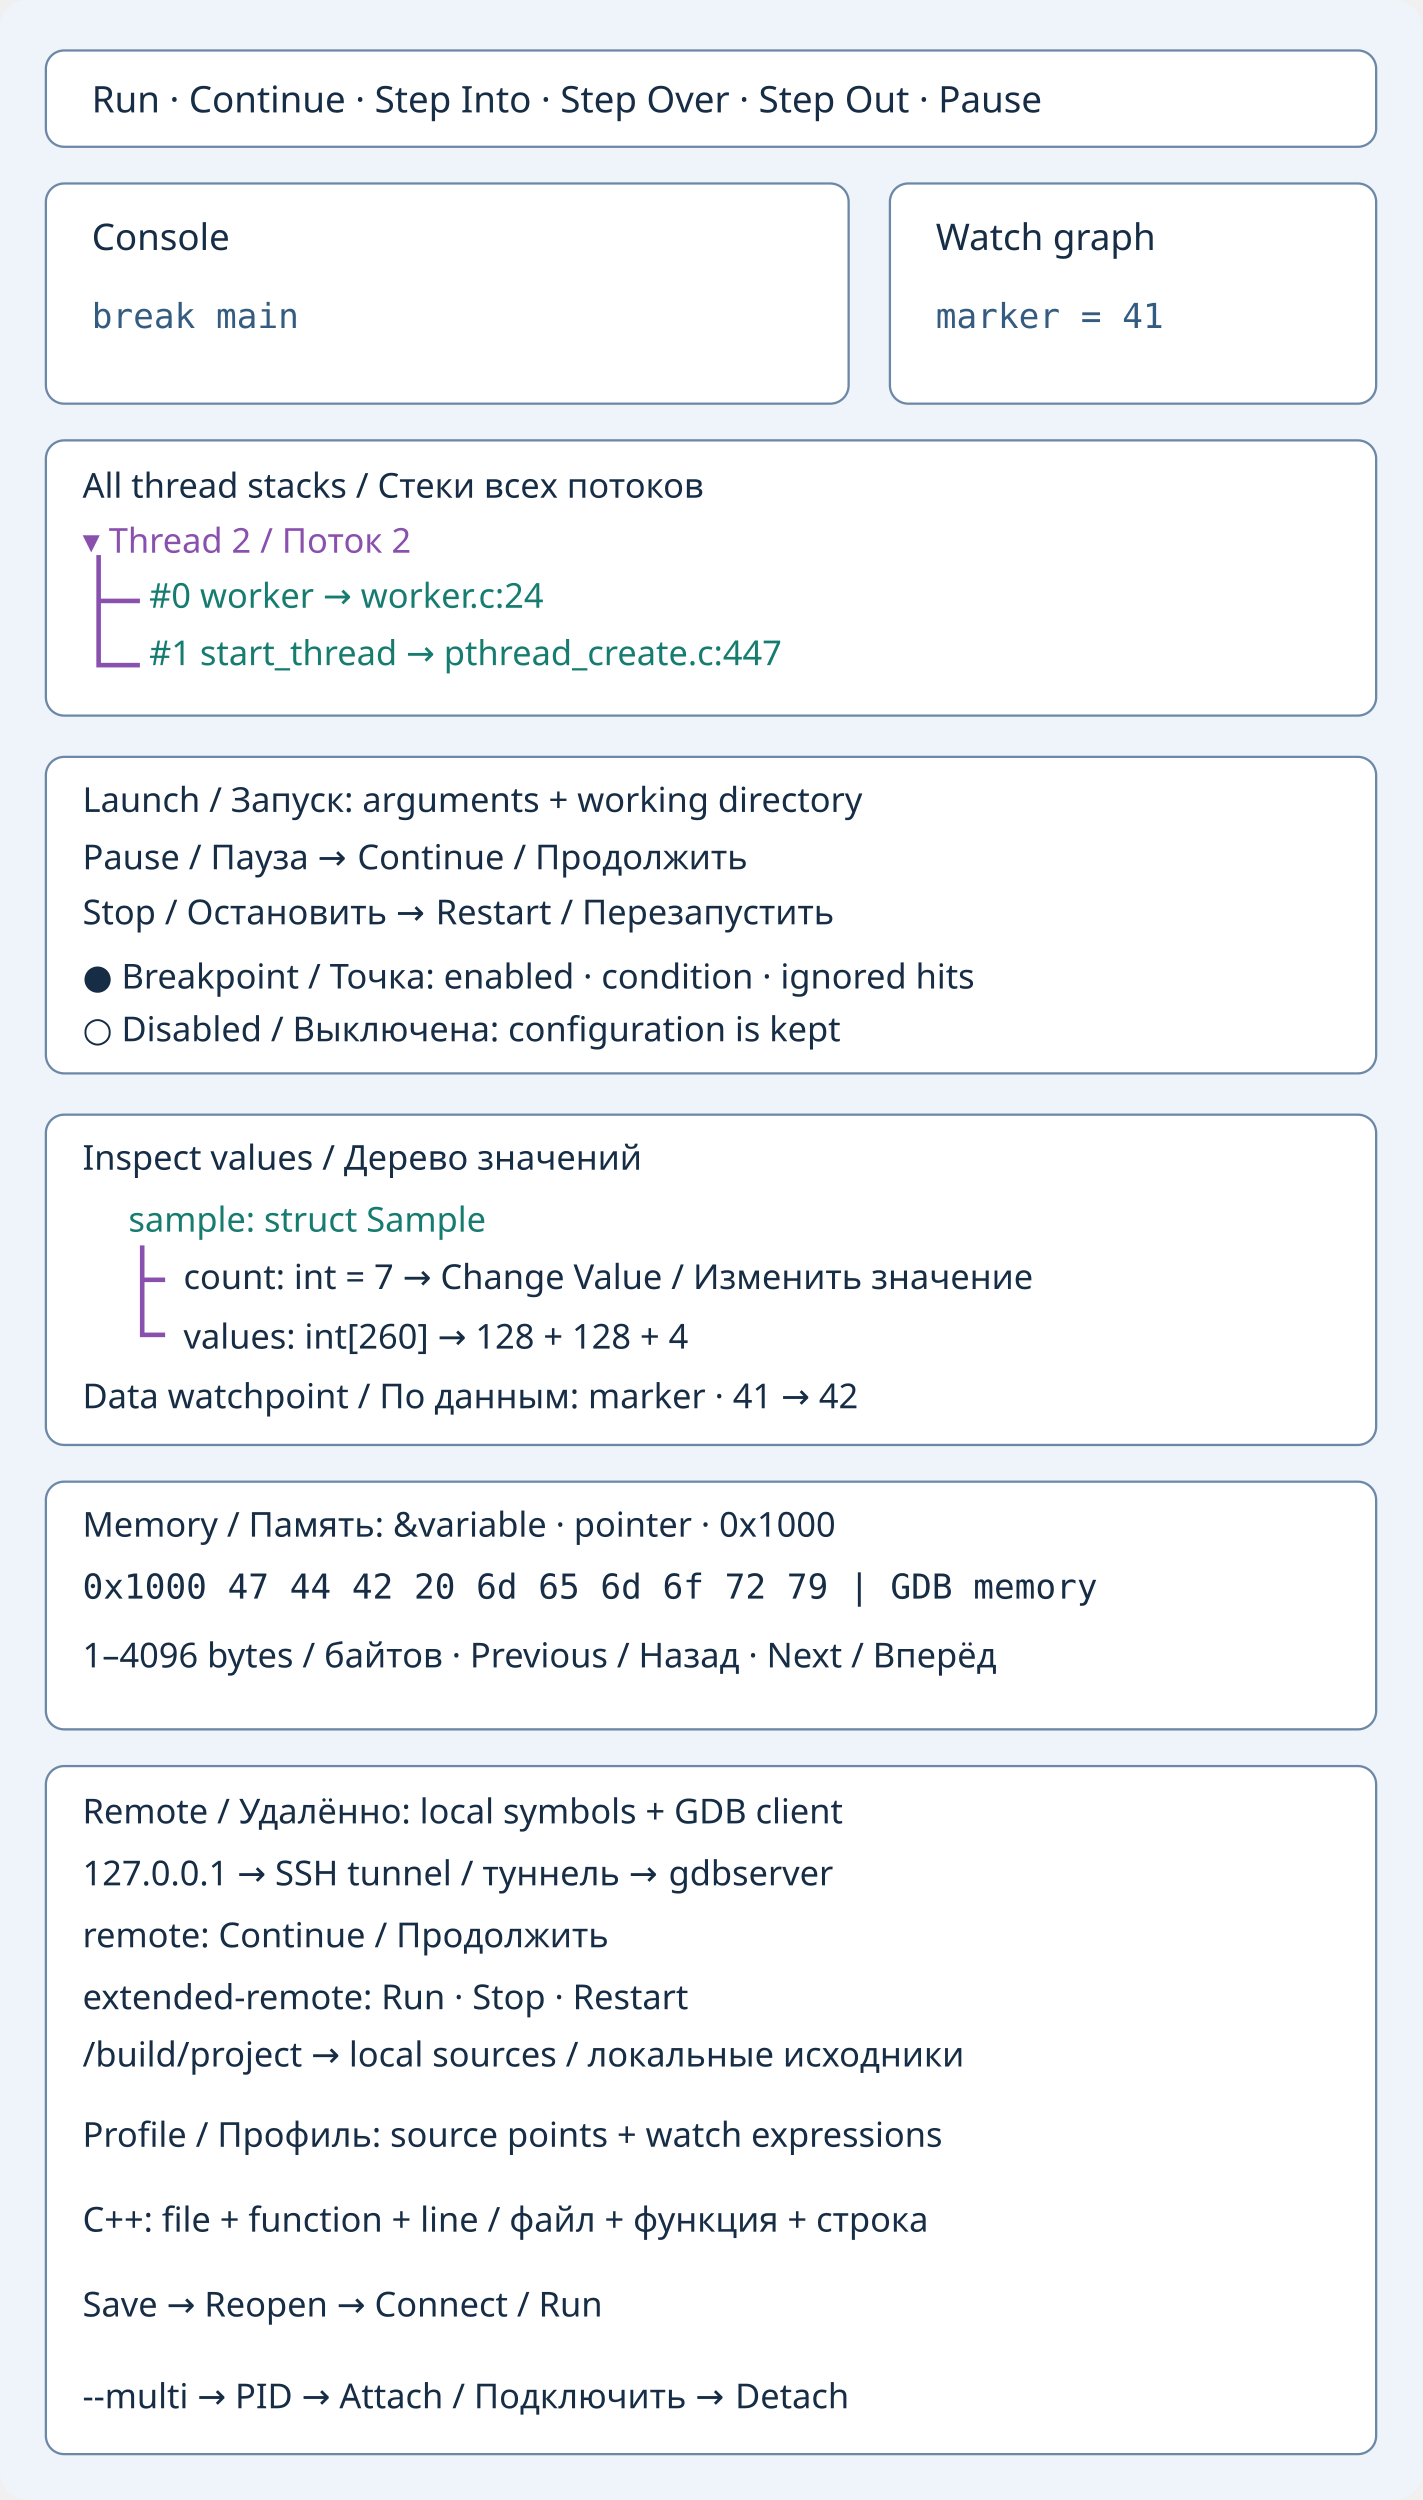
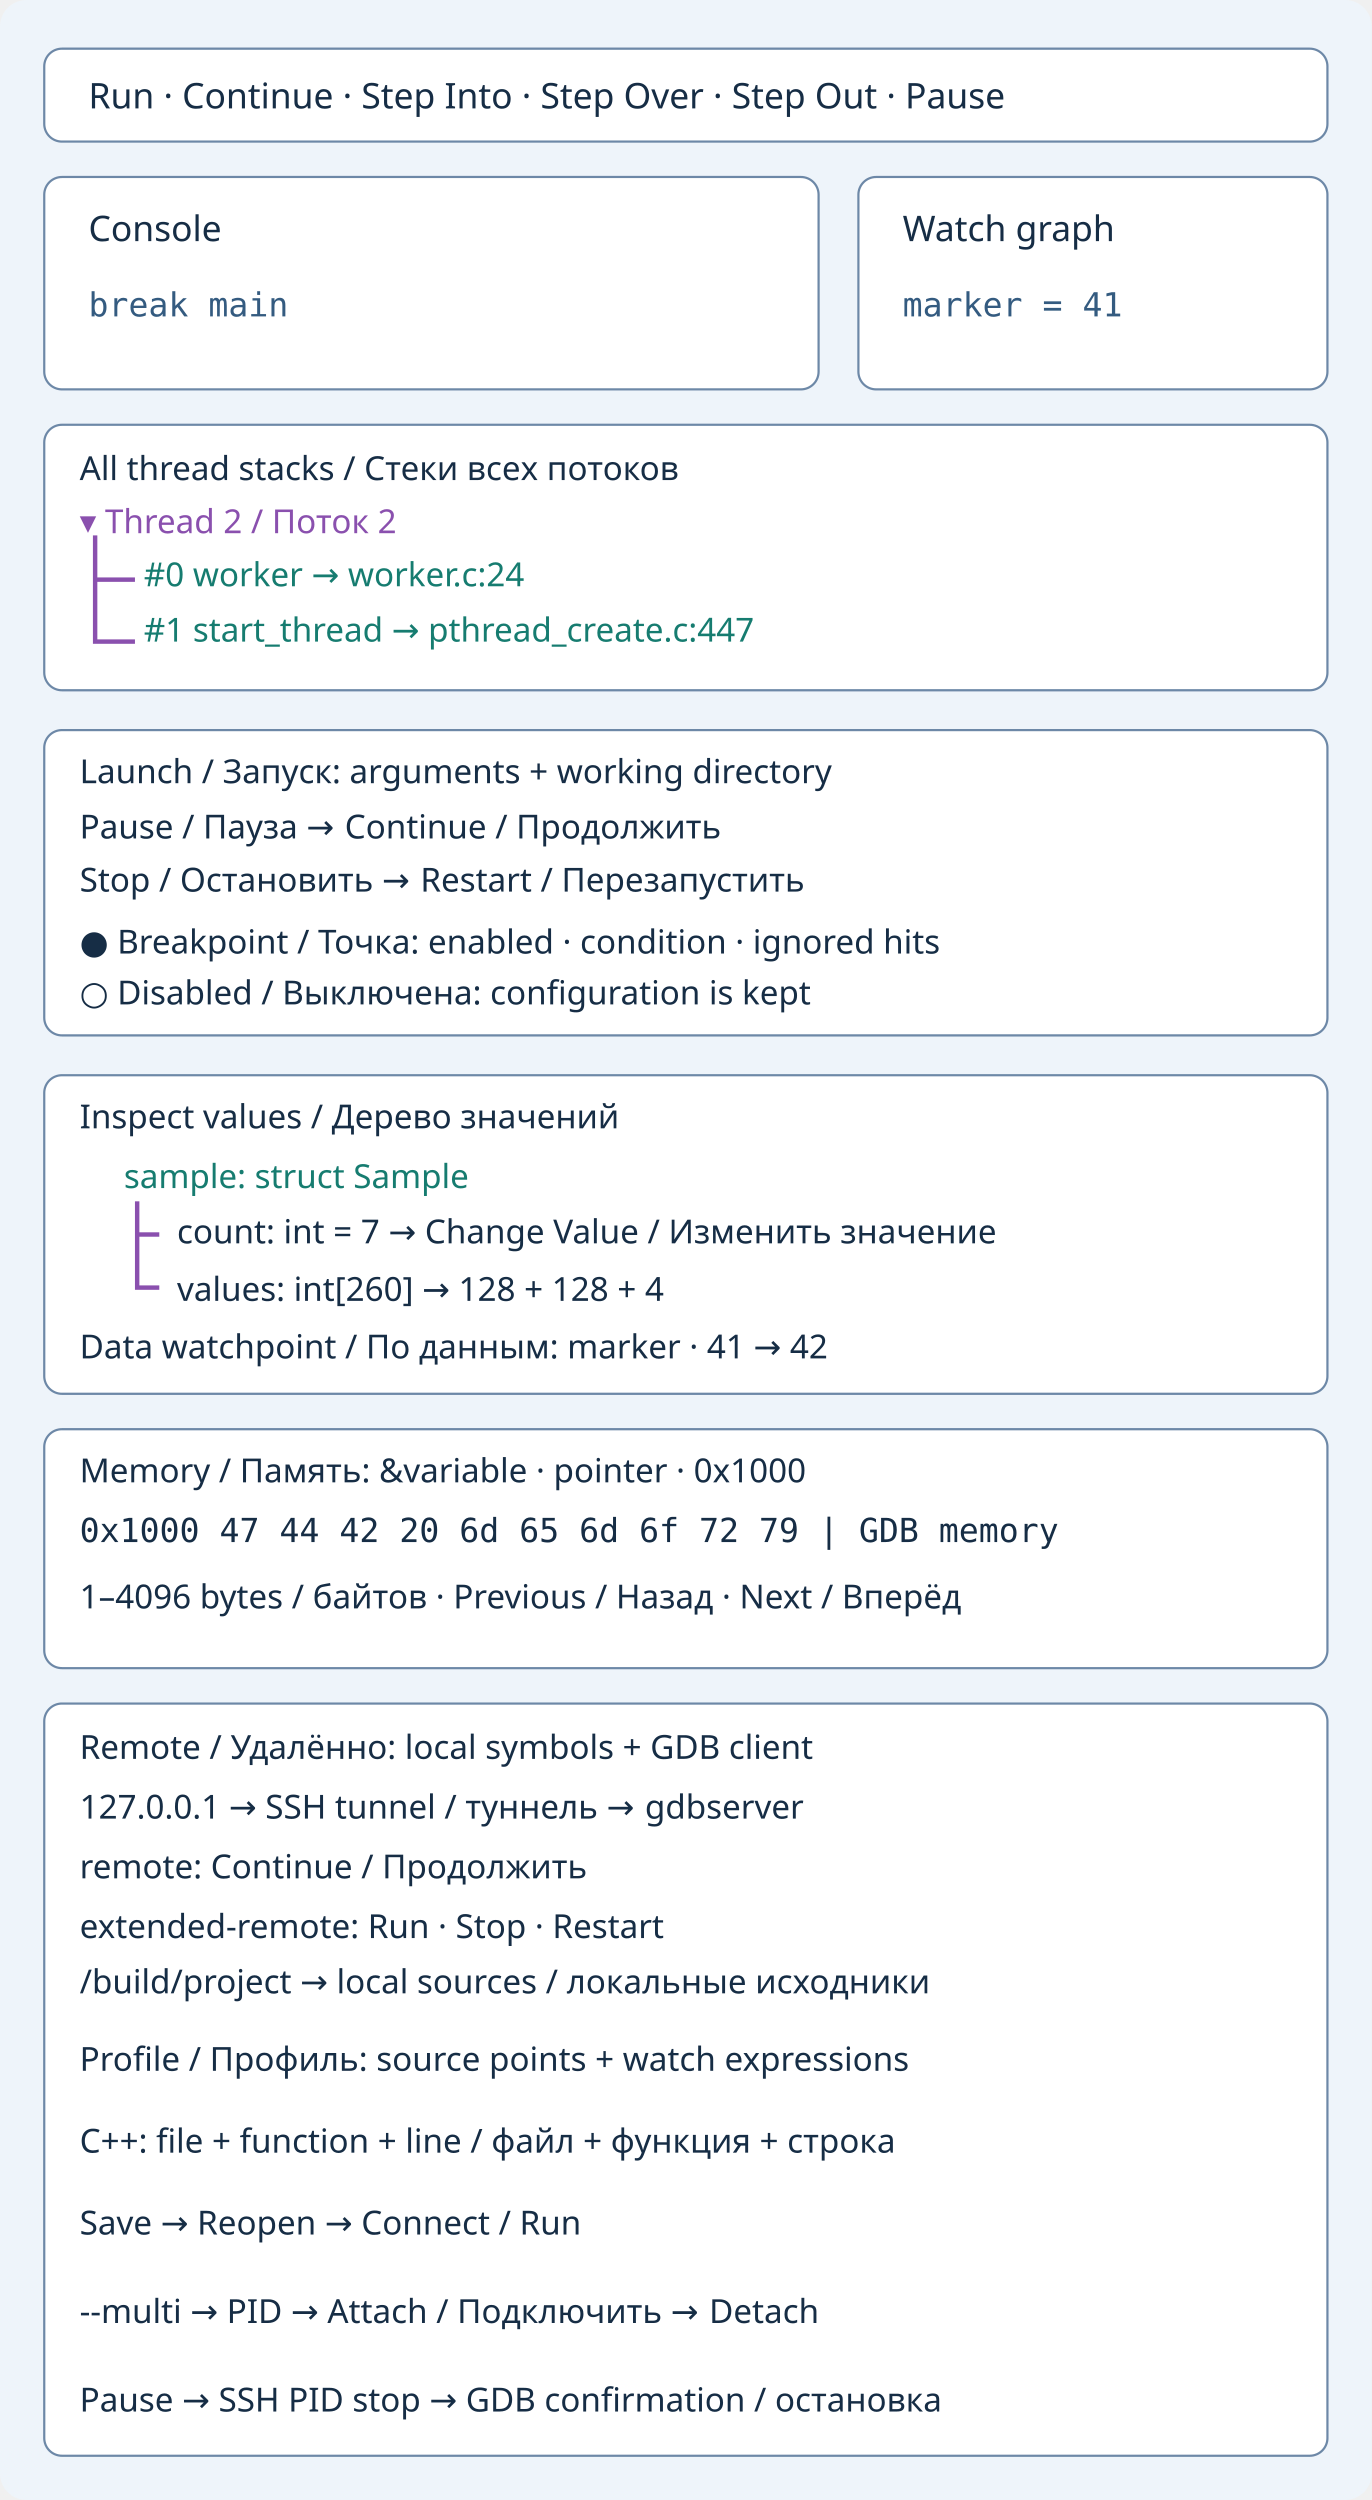
- <svg xmlns="http://www.w3.org/2000/svg" viewBox="0 0 620 1090" role="img" aria-labelledby="title">
-   <rect width="620" height="1090" rx="12" fill="#eef4fa" />
+ <svg xmlns="http://www.w3.org/2000/svg" viewBox="0 0 620 1130" role="img" aria-labelledby="title">
+   <rect width="620" height="1130" rx="12" fill="#eef4fa" />
  <g fill="#fff" stroke="#6d88a7">
    <rect x="20" y="22" width="580" height="42" rx="8" />
    <rect x="20" y="80" width="350" height="96" rx="8" />
    <rect x="388" y="80" width="212" height="96" rx="8" />
  </g>
  <g font-family="sans-serif" font-size="16" fill="#162d45">
    <text x="40" y="49">Run · Continue · Step Into · Step Over · Step Out · Pause</text>
    <text x="40" y="109">Console</text>
    <text x="408" y="109">Watch graph</text>
  </g>
  <g font-family="monospace" font-size="15" fill="#345b80">
    <text x="40" y="143">break main</text>
    <text x="408" y="143">marker = 41</text>
  </g>
  <rect x="20" y="192" width="580" height="120" rx="8" fill="#fff" stroke="#6d88a7" />
  <g fill="none" stroke="#8a50ae" stroke-width="2">
    <path d="M43 242v48h18M43 262h18" />
  </g>
  <g font-family="sans-serif" font-size="15">
    <text x="36" y="217" fill="#162d45">All thread stacks / Стеки всех потоков</text>
    <text x="36" y="241" fill="#8a50ae">▾ Thread 2 / Поток 2</text>
    <text x="65" y="265" fill="#167c70">#0 worker → worker.c:24</text>
    <text x="65" y="290" fill="#167c70">#1 start_thread → pthread_create.c:447</text>
  </g>
  <rect x="20" y="330" width="580" height="138" rx="8" fill="#fff" stroke="#6d88a7" />
  <g font-family="sans-serif" font-size="15" fill="#162d45">
    <text x="36" y="354">Launch / Запуск: arguments + working directory</text>
    <text x="36" y="379">Pause / Пауза → Continue / Продолжить</text>
    <text x="36" y="403">Stop / Остановить → Restart / Перезапустить</text>
    <text x="36" y="431">● Breakpoint / Точка: enabled · condition · ignored hits</text>
    <text x="36" y="454">○ Disabled / Выключена: configuration is kept</text>
  </g>
  <rect x="20" y="486" width="580" height="144" rx="8" fill="#fff" stroke="#6d88a7" />
  <g font-family="sans-serif" font-size="15" fill="#162d45">
    <text x="36" y="510">Inspect values / Дерево значений</text>
    <text x="56" y="537" fill="#167c70">sample: struct Sample</text>
    <text x="80" y="562">count: int = 7 → Change Value / Изменить значение</text>
    <text x="80" y="588">values: int[260] → 128 + 128 + 4</text>
    <text x="36" y="614">Data watchpoint / По данным: marker · 41 → 42</text>
  </g>
  <path d="M62 543v39h10M62 558h10" fill="none" stroke="#8a50ae" stroke-width="2" />
  <rect x="20" y="646" width="580" height="108" rx="8" fill="#fff" stroke="#6d88a7" />
  <g font-family="sans-serif" font-size="15" fill="#162d45">
    <text x="36" y="670">Memory / Память: &amp;variable · pointer · 0x1000</text>
    <text x="36" y="697" font-family="monospace">0x1000  47 44 42 20 6d 65 6d 6f 72 79 | GDB memory</text>
    <text x="36" y="727">1–4096 bytes / байтов · Previous / Назад · Next / Вперёд</text>
  </g>
-   <rect x="20" y="770" width="580" height="300" rx="8" fill="#fff" stroke="#6d88a7" />
+   <rect x="20" y="770" width="580" height="340" rx="8" fill="#fff" stroke="#6d88a7" />
  <g font-family="sans-serif" font-size="15" fill="#162d45">
    <text x="36" y="795">Remote / Удалённо: local symbols + GDB client</text>
    <text x="36" y="822">127.0.0.1 → SSH tunnel / туннель → gdbserver</text>
    <text x="36" y="849">remote: Continue / Продолжить</text>
    <text x="36" y="876">extended-remote: Run · Stop · Restart</text>
    <text x="36" y="901">/build/project → local sources / локальные исходники</text>
    <text x="36" y="936">Profile / Профиль: source points + watch expressions</text>
    <text x="36" y="973">C++: file + function + line / файл + функция + строка</text>
    <text x="36" y="1010">Save → Reopen → Connect / Run</text>
    <text x="36" y="1050">--multi → PID → Attach / Подключить → Detach</text>
+     <text x="36" y="1090">Pause → SSH PID stop → GDB confirmation / остановка</text>
  </g>
</svg>
